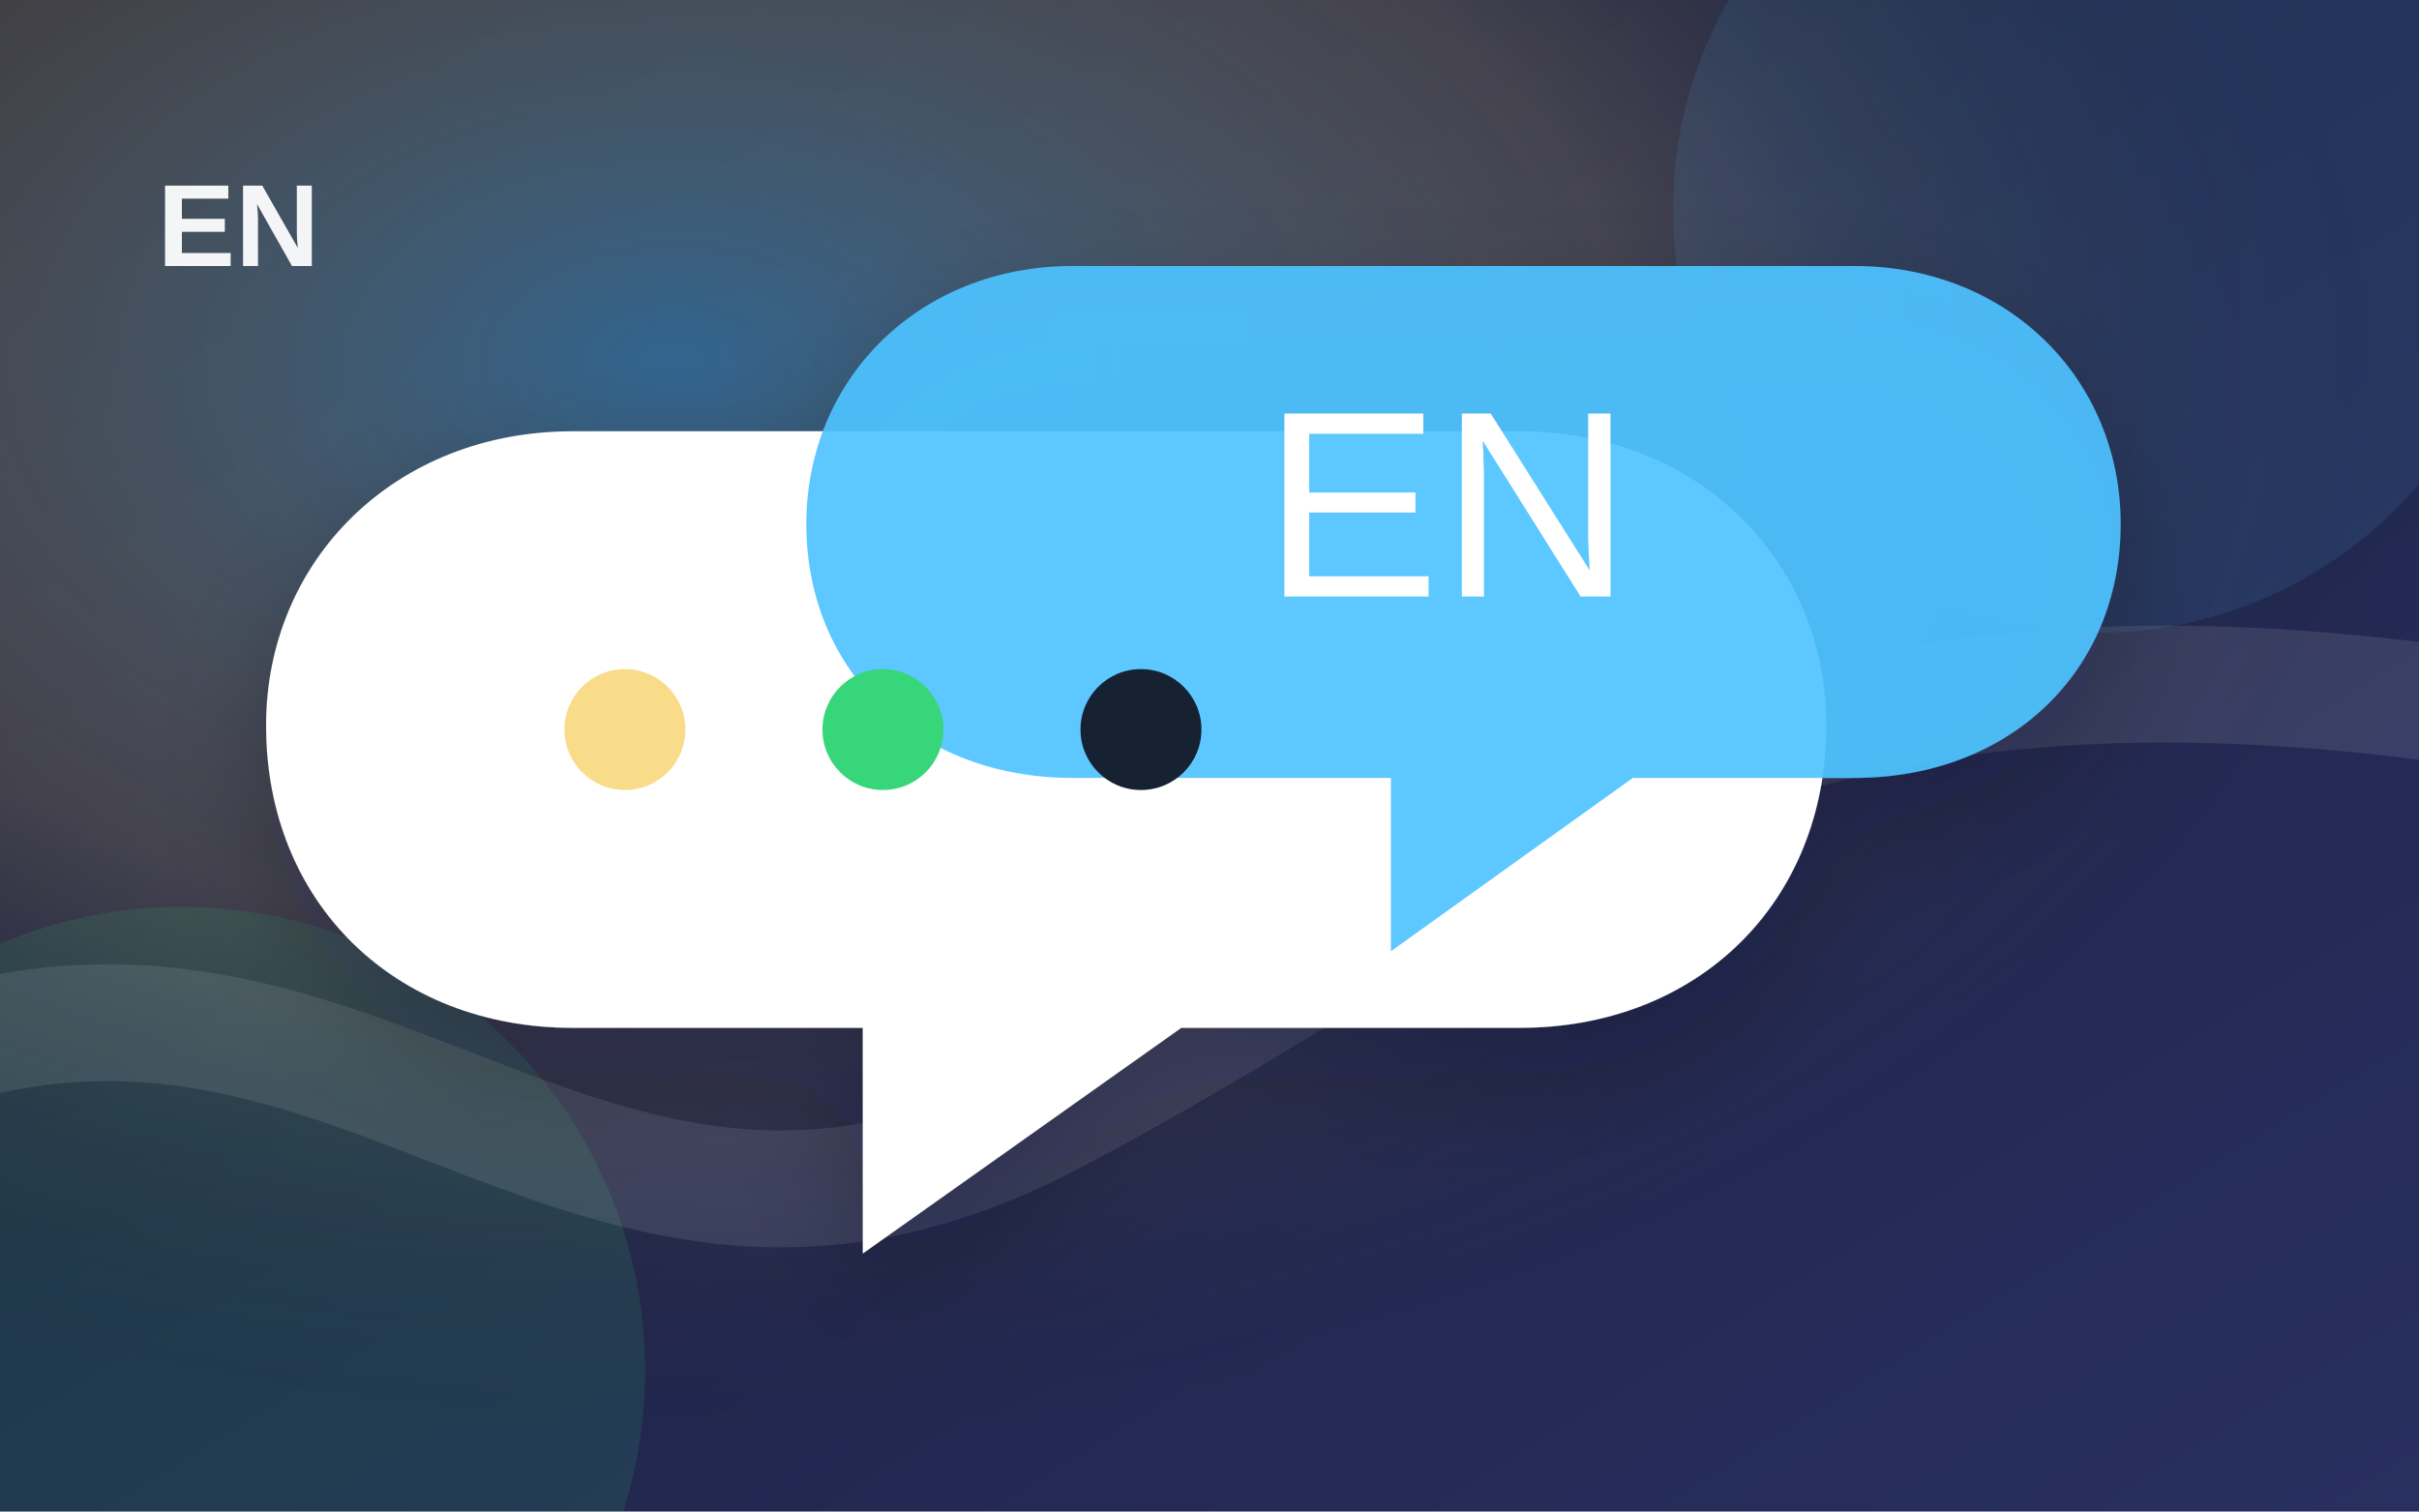
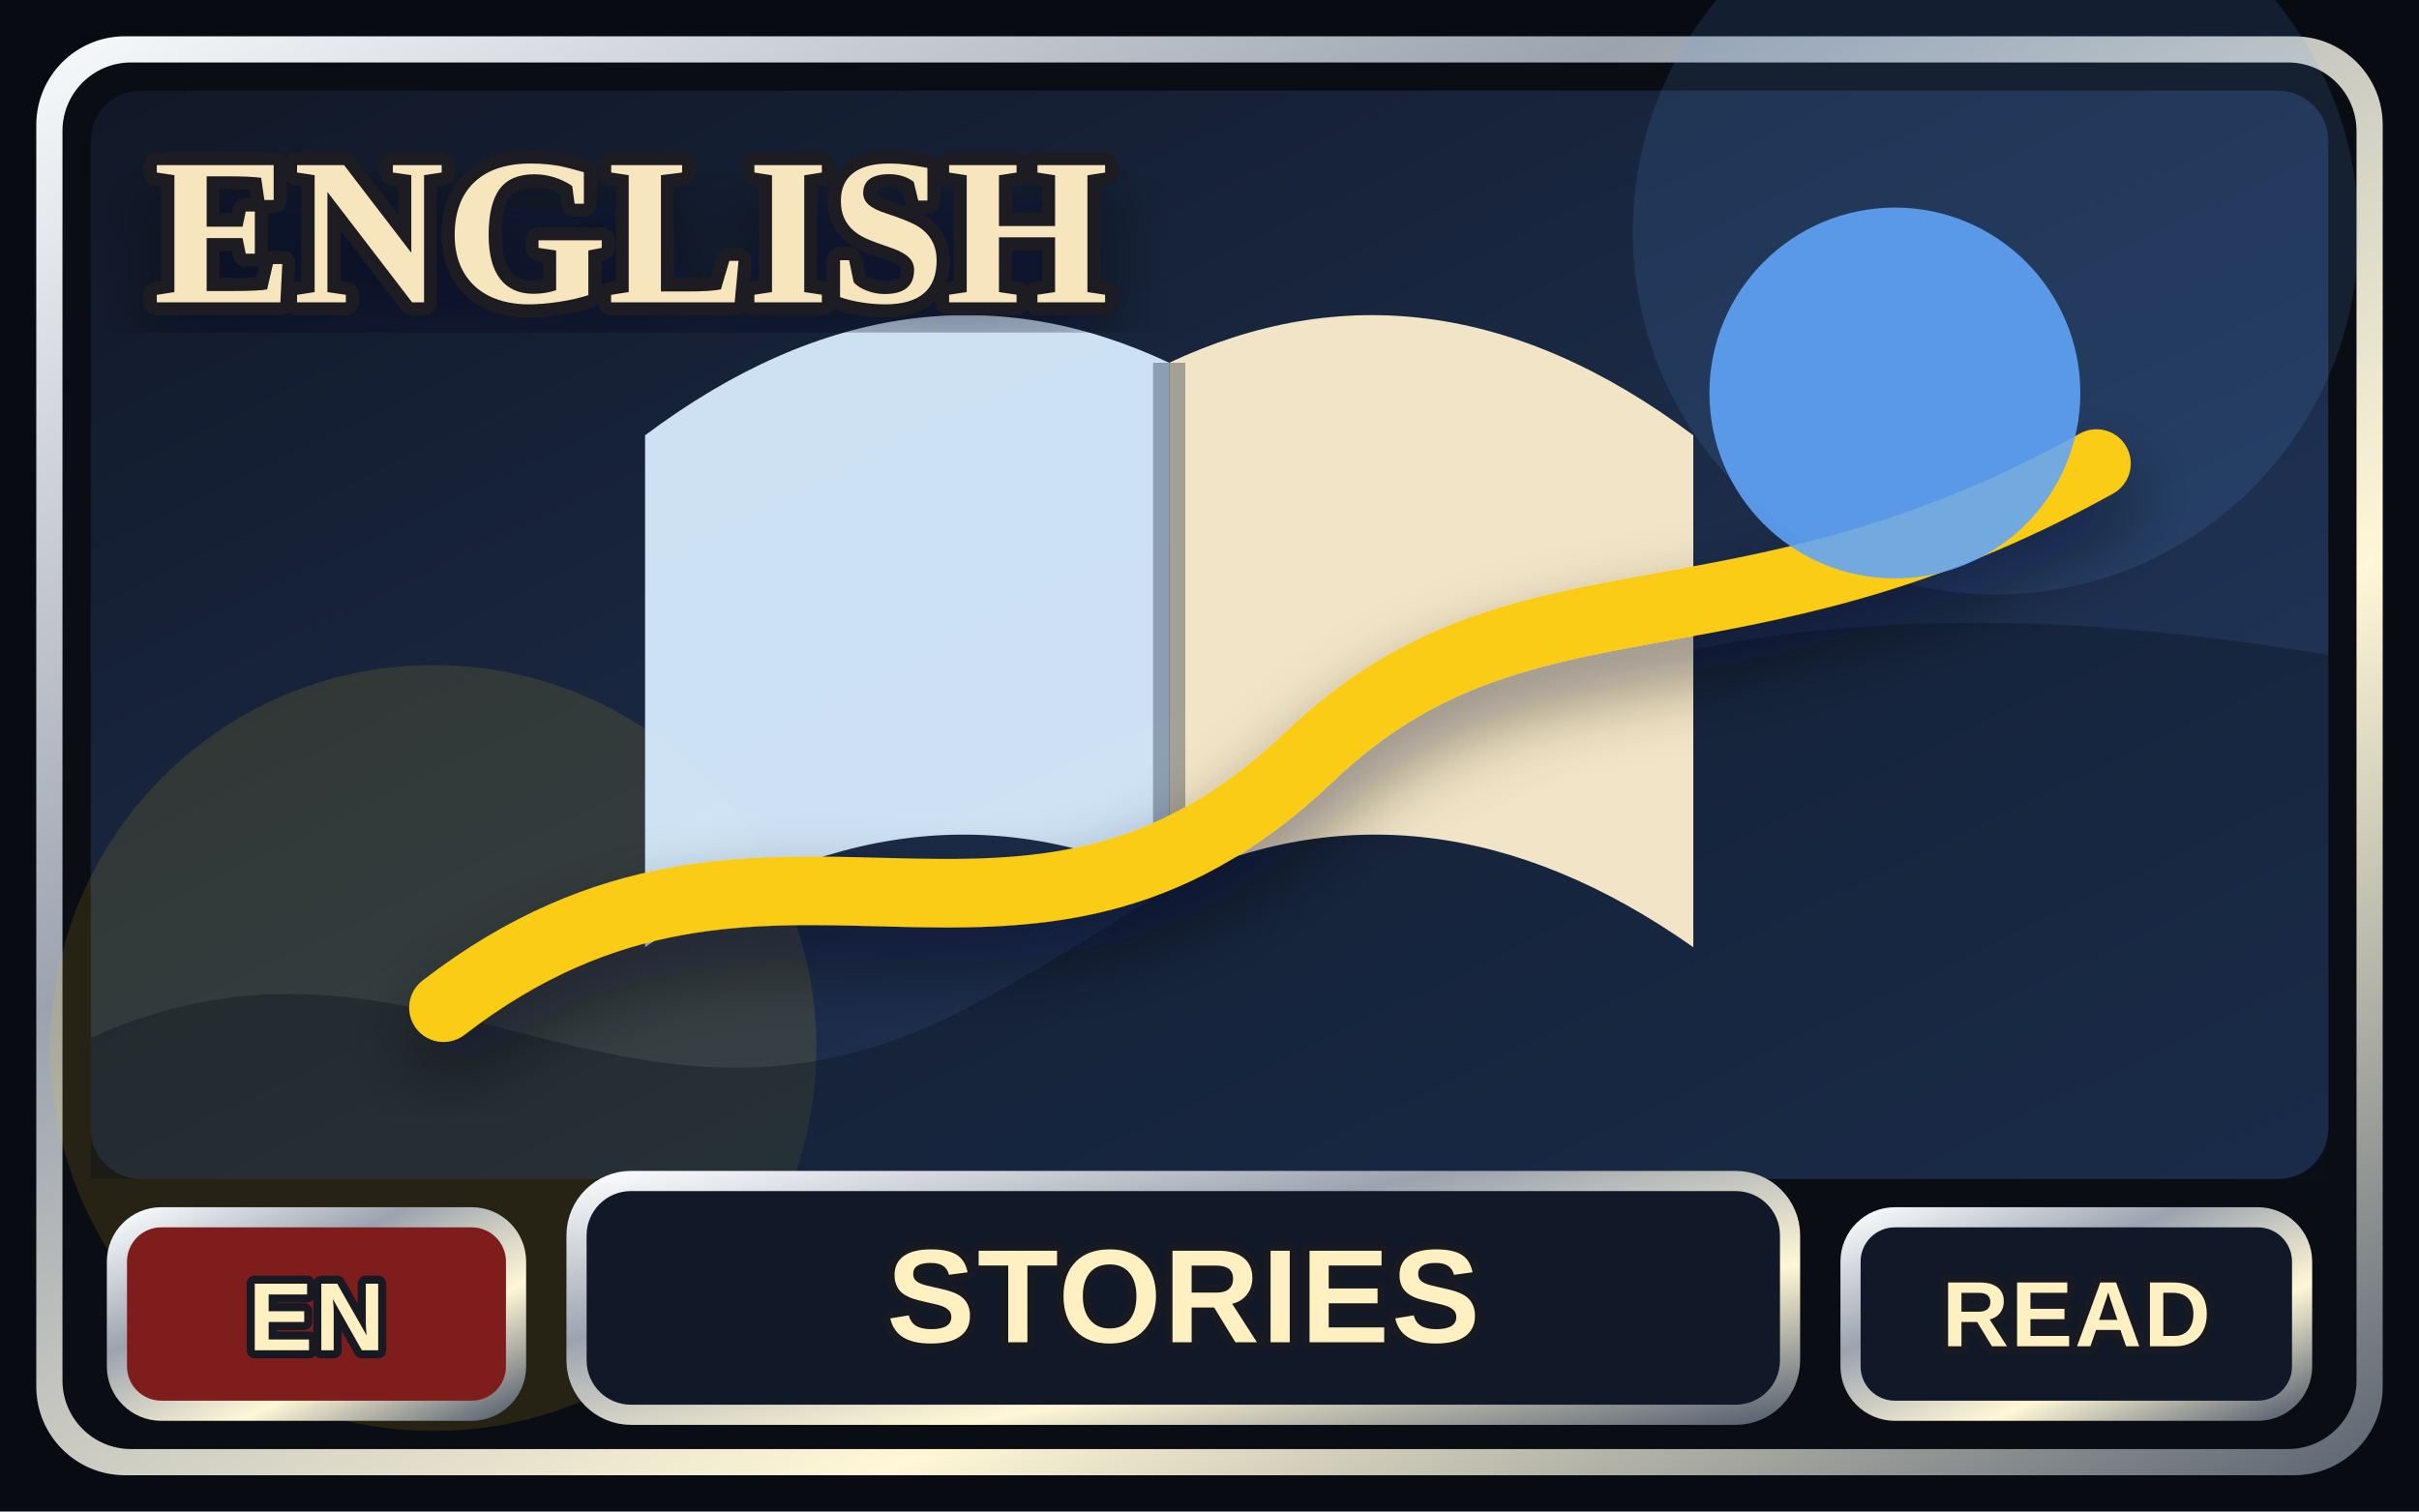
- <svg xmlns="http://www.w3.org/2000/svg" viewBox="0 0 1200 750" role="img" aria-label="Abstract english cover">
+ <svg xmlns="http://www.w3.org/2000/svg" viewBox="0 0 1200 750" role="img" aria-label="ENGLISH minimalist enamel plaque cover">
  <defs>
-     <linearGradient id="bg-english" x1="0" y1="0" x2="1" y2="1">
-       <stop offset="0%" stop-color="#171a32" />
-       <stop offset="100%" stop-color="#283061" />
+     <linearGradient id="scene" x1="0" y1="0" x2="1" y2="1">
+       <stop offset="0%" stop-color="#111827" />
+       <stop offset="100%" stop-color="#243b63" />
    </linearGradient>
-     <radialGradient id="burst-english" cx="28%" cy="24%" r="72%">
-       <stop offset="0%" stop-color="#4fc3ff" stop-opacity="0.42" />
-       <stop offset="54%" stop-color="#f8dc8a" stop-opacity="0.18" />
-       <stop offset="100%" stop-color="#000000" stop-opacity="0" />
-     </radialGradient>
-     <filter id="soft-english" x="-30%" y="-30%" width="160%" height="160%">
-       <feDropShadow dx="0" dy="24" stdDeviation="28" flood-color="#020617" flood-opacity="0.28" />
+     <linearGradient id="metal" x1="0" y1="0" x2="1" y2="1">
+       <stop offset="0%" stop-color="#f8fafc" />
+       <stop offset="34%" stop-color="#9ca3af" />
+       <stop offset="68%" stop-color="#fff7d6" />
+       <stop offset="100%" stop-color="#5b6472" />
+     </linearGradient>
+     <filter id="shadow" x="-20%" y="-20%" width="140%" height="140%">
+       <feDropShadow dx="0" dy="18" stdDeviation="18" flood-color="#020617" flood-opacity=".46" />
    </filter>
+     <style>
+       .title { font-family: Georgia, 'Times New Roman', serif; font-weight: 900; paint-order: stroke; stroke: #1a1b20; stroke-width: 13px; stroke-linejoin: round; filter: url(#shadow); letter-spacing: 0; }
+       .rail { font-family: Impact, 'Arial Narrow', Arial, sans-serif; font-weight: 900; paint-order: stroke; stroke: #171923; stroke-width: 8px; stroke-linejoin: round; letter-spacing: 1px; }
+       .route { fill: none; stroke-linecap: round; stroke-linejoin: round; filter: url(#shadow); }
+     </style>
  </defs>
-   <rect width="1200" height="750" rx="0" fill="url(#bg-english)" />
-   <rect width="1200" height="750" fill="url(#burst-english)" />
-   <circle cx="1040" cy="104" r="210" fill="#4fc3ff" opacity="0.10" />
-   <circle cx="90" cy="680" r="230" fill="#37d67a" opacity="0.12" />
-   <path d="M-80 540 C170 420 280 680 520 555 S865 285 1280 360" fill="none" stroke="#ffffff" stroke-opacity="0.10" stroke-width="58" stroke-linecap="round" />
-   <text x="78" y="132" font-family="Arial, Helvetica, sans-serif" font-size="58" font-weight="900" fill="#ffffff" opacity="0.94" letter-spacing="0">EN</text>
-   <g filter="url(#soft-english)">
-     <path d="M284 214 H754 C842 214 906 278 906 360 C906 448 842 510 754 510 H586 L428 622 V510 H284 C196 510 132 448 132 360 C132 278 196 214 284 214Z" fill="#ffffff" />
-     <path d="M532 132 H920 C996 132 1052 188 1052 260 C1052 334 996 386 920 386 H810 L690 472 V386 H532 C456 386 400 334 400 260 C400 188 456 132 532 132Z" fill="#4fc3ff" opacity="0.92" />
-     <circle cx="310" cy="362" r="30" fill="#f8dc8a" />
-     <circle cx="438" cy="362" r="30" fill="#37d67a" />
-     <circle cx="566" cy="362" r="30" fill="#172033" />
-     <text x="718" y="296" text-anchor="middle" font-family="Arial Black, Arial, sans-serif" font-size="132" fill="#fff">EN</text>
-   </g>
+   <rect width="1200" height="750" fill="#080b12" />
+   <rect x="18" y="18" width="1164" height="714" rx="44" fill="url(#metal)" />
+   <rect x="31" y="31" width="1138" height="688" rx="34" fill="#0a0d14" />
+   <rect x="45" y="45" width="1110" height="540" rx="25" fill="url(#scene)" />
+   <circle cx="990" cy="115" r="180" fill="#60a5fa" opacity=".13" />
+   <circle cx="215" cy="520" r="190" fill="#facc15" opacity=".12" />
+   <path d="M45 515 C210 440 310 590 480 500 C655 408 768 260 1155 325 L1155 585 L45 585Z" fill="#07111c" opacity=".36" />
+   <path d="M580 180 C665 140 752 150 840 216 V470 C752 408 665 398 580 438Z" fill="#fff0cf" opacity=".94" />
+   <path d="M580 180 C495 140 408 150 320 216 V470 C408 408 495 398 580 438Z" fill="#d9edff" opacity=".94" />
+   <path d="M580 180 V438" stroke="#15213a" stroke-width="16" opacity=".35" />
+   <path d="M220 500 C382 375 505 514 650 375 C755 275 860 330 1040 230" class="route" stroke="#facc15" stroke-width="34" />
+   <circle cx="940" cy="195" r="92" fill="#60a5fa" opacity=".88" />
+   <text class="title" x="76" y="150" font-size="104" fill="#f7e5bd">ENGLISH</text>
+   <rect x="58" y="604" width="198" height="96" rx="22" fill="#7f1d1d" stroke="url(#metal)" stroke-width="10" />
+   <rect x="286" y="586" width="602" height="116" rx="27" fill="#111827" stroke="url(#metal)" stroke-width="10" />
+   <rect x="918" y="604" width="224" height="96" rx="22" fill="#111827" stroke="url(#metal)" stroke-width="10" />
+   <text class="rail" x="157" y="670" font-size="48" text-anchor="middle" fill="#fff0c2">EN</text>
+   <text class="rail" x="587" y="666" font-size="66" text-anchor="middle" fill="#fff0c2">STORIES</text>
+   <text class="rail" x="1030" y="668" font-size="46" text-anchor="middle" fill="#fff0c2">READ</text>
</svg>
